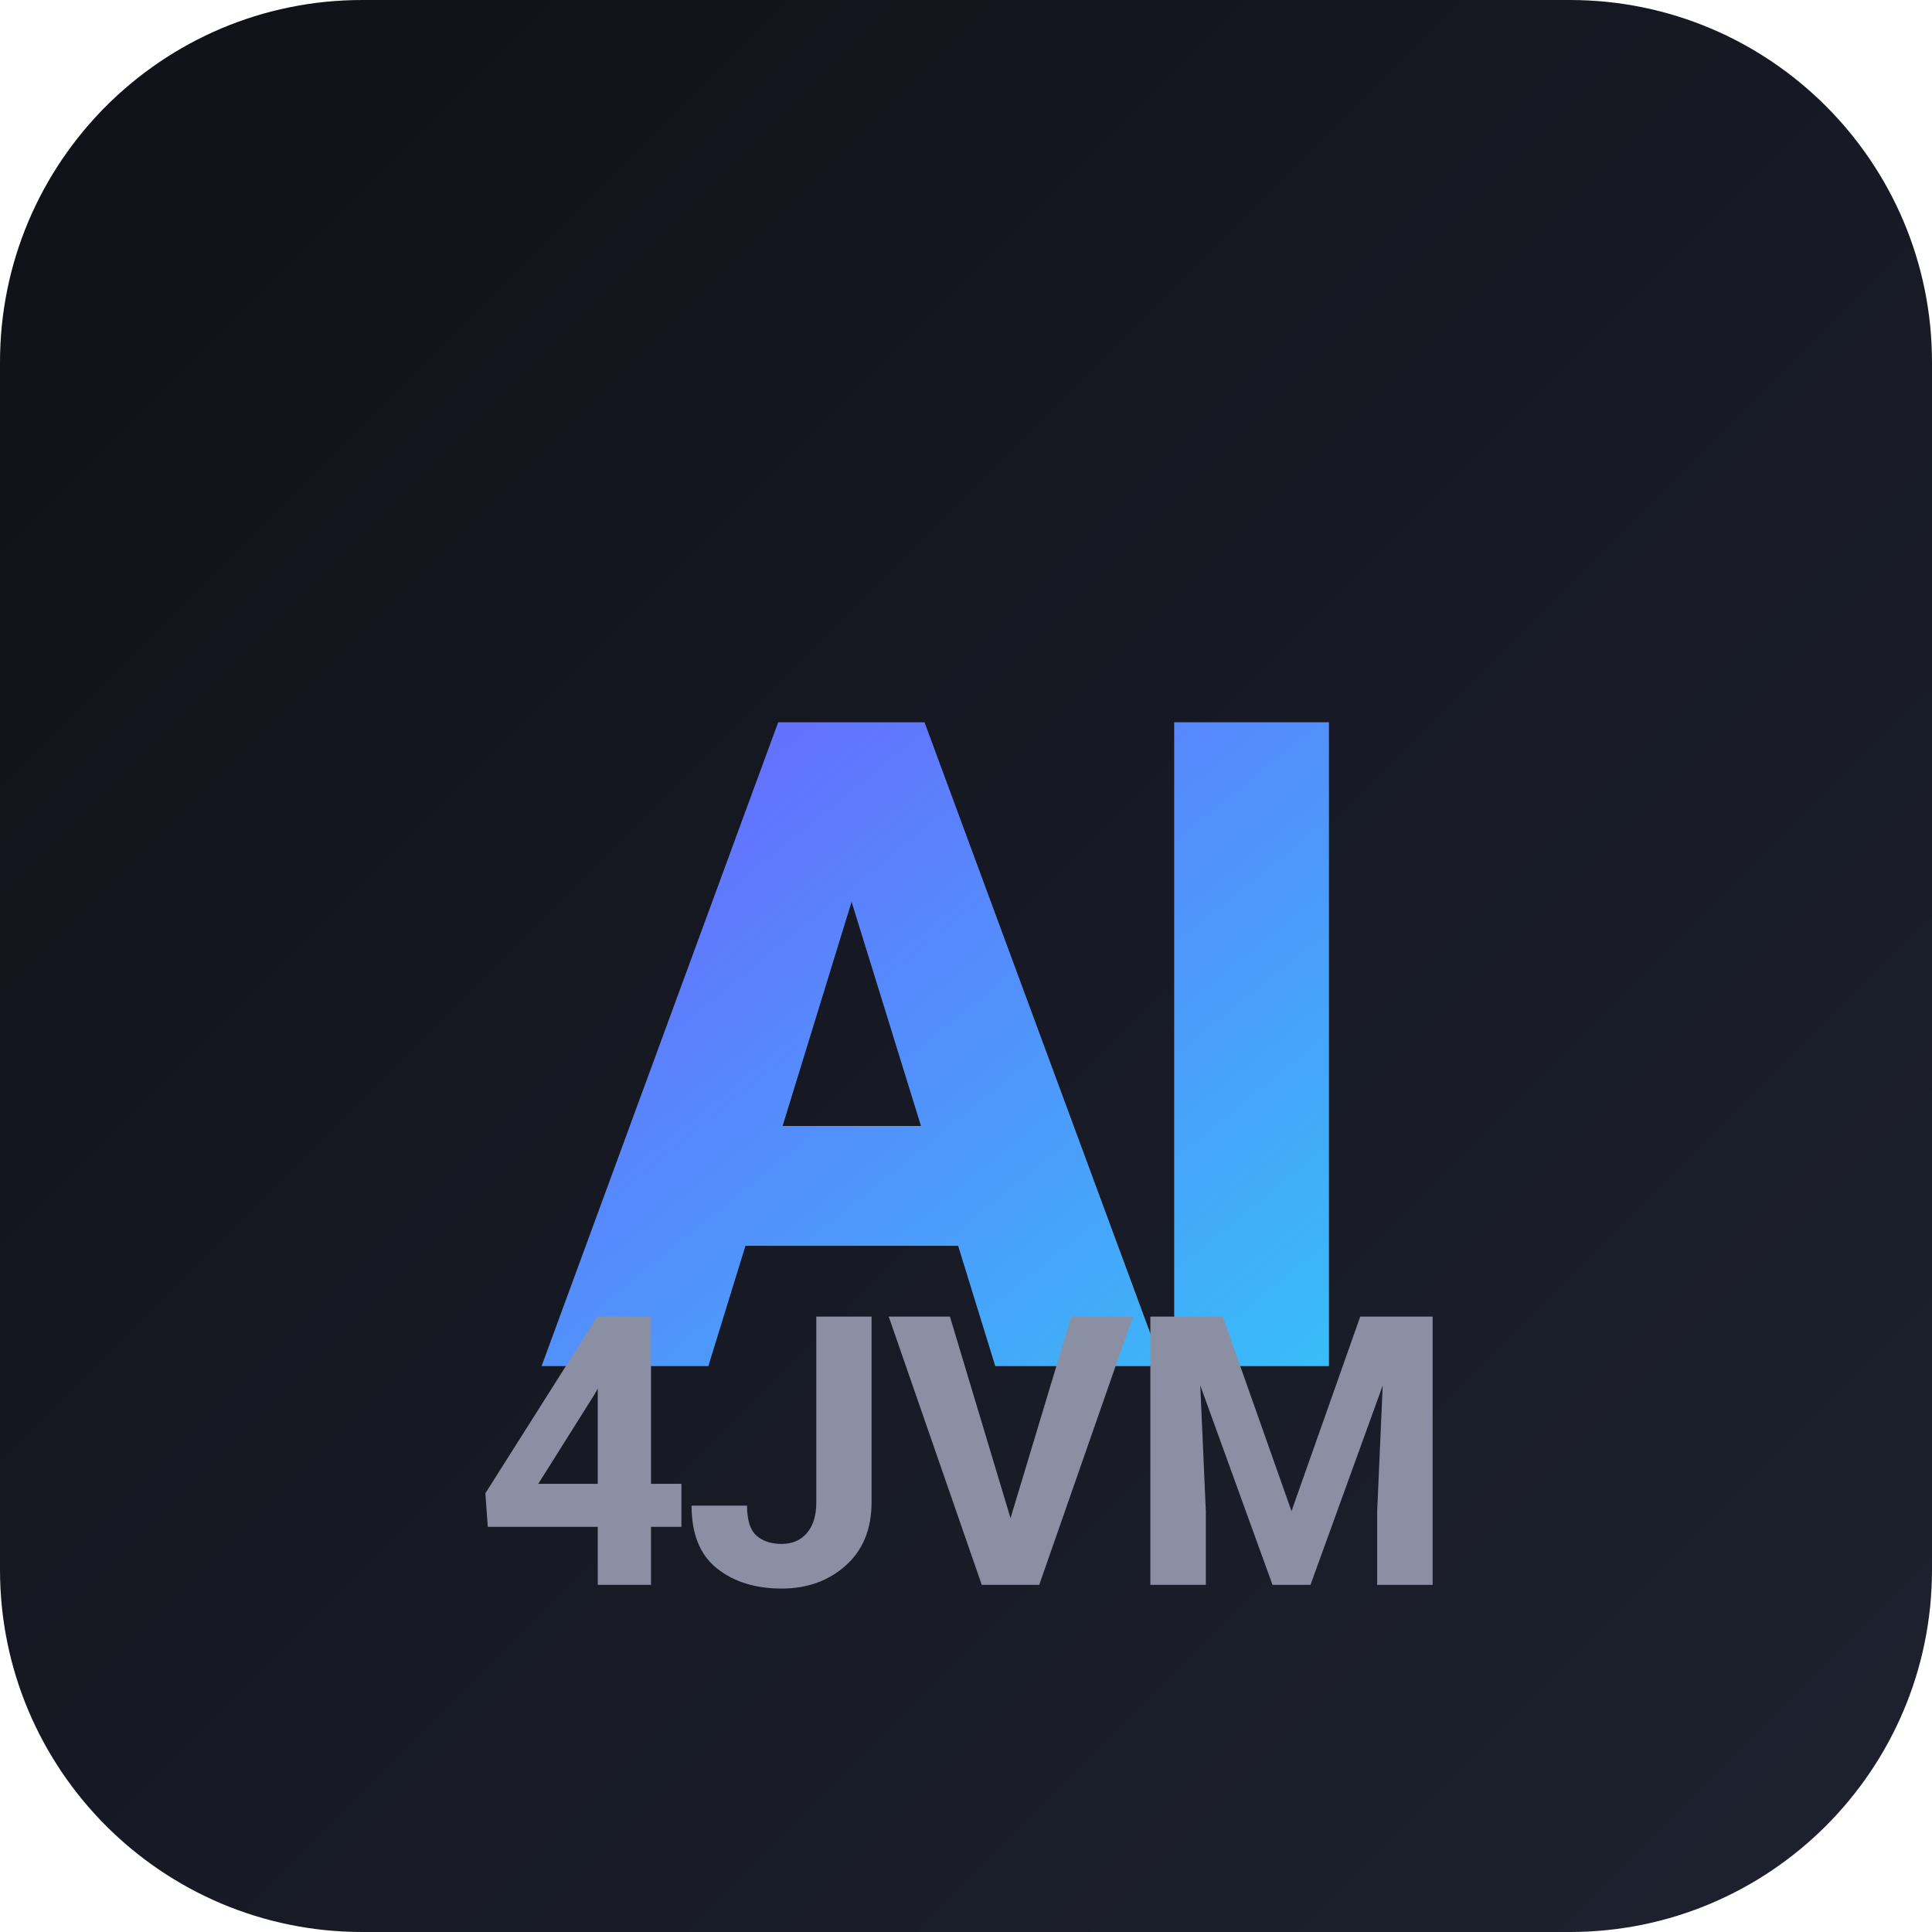
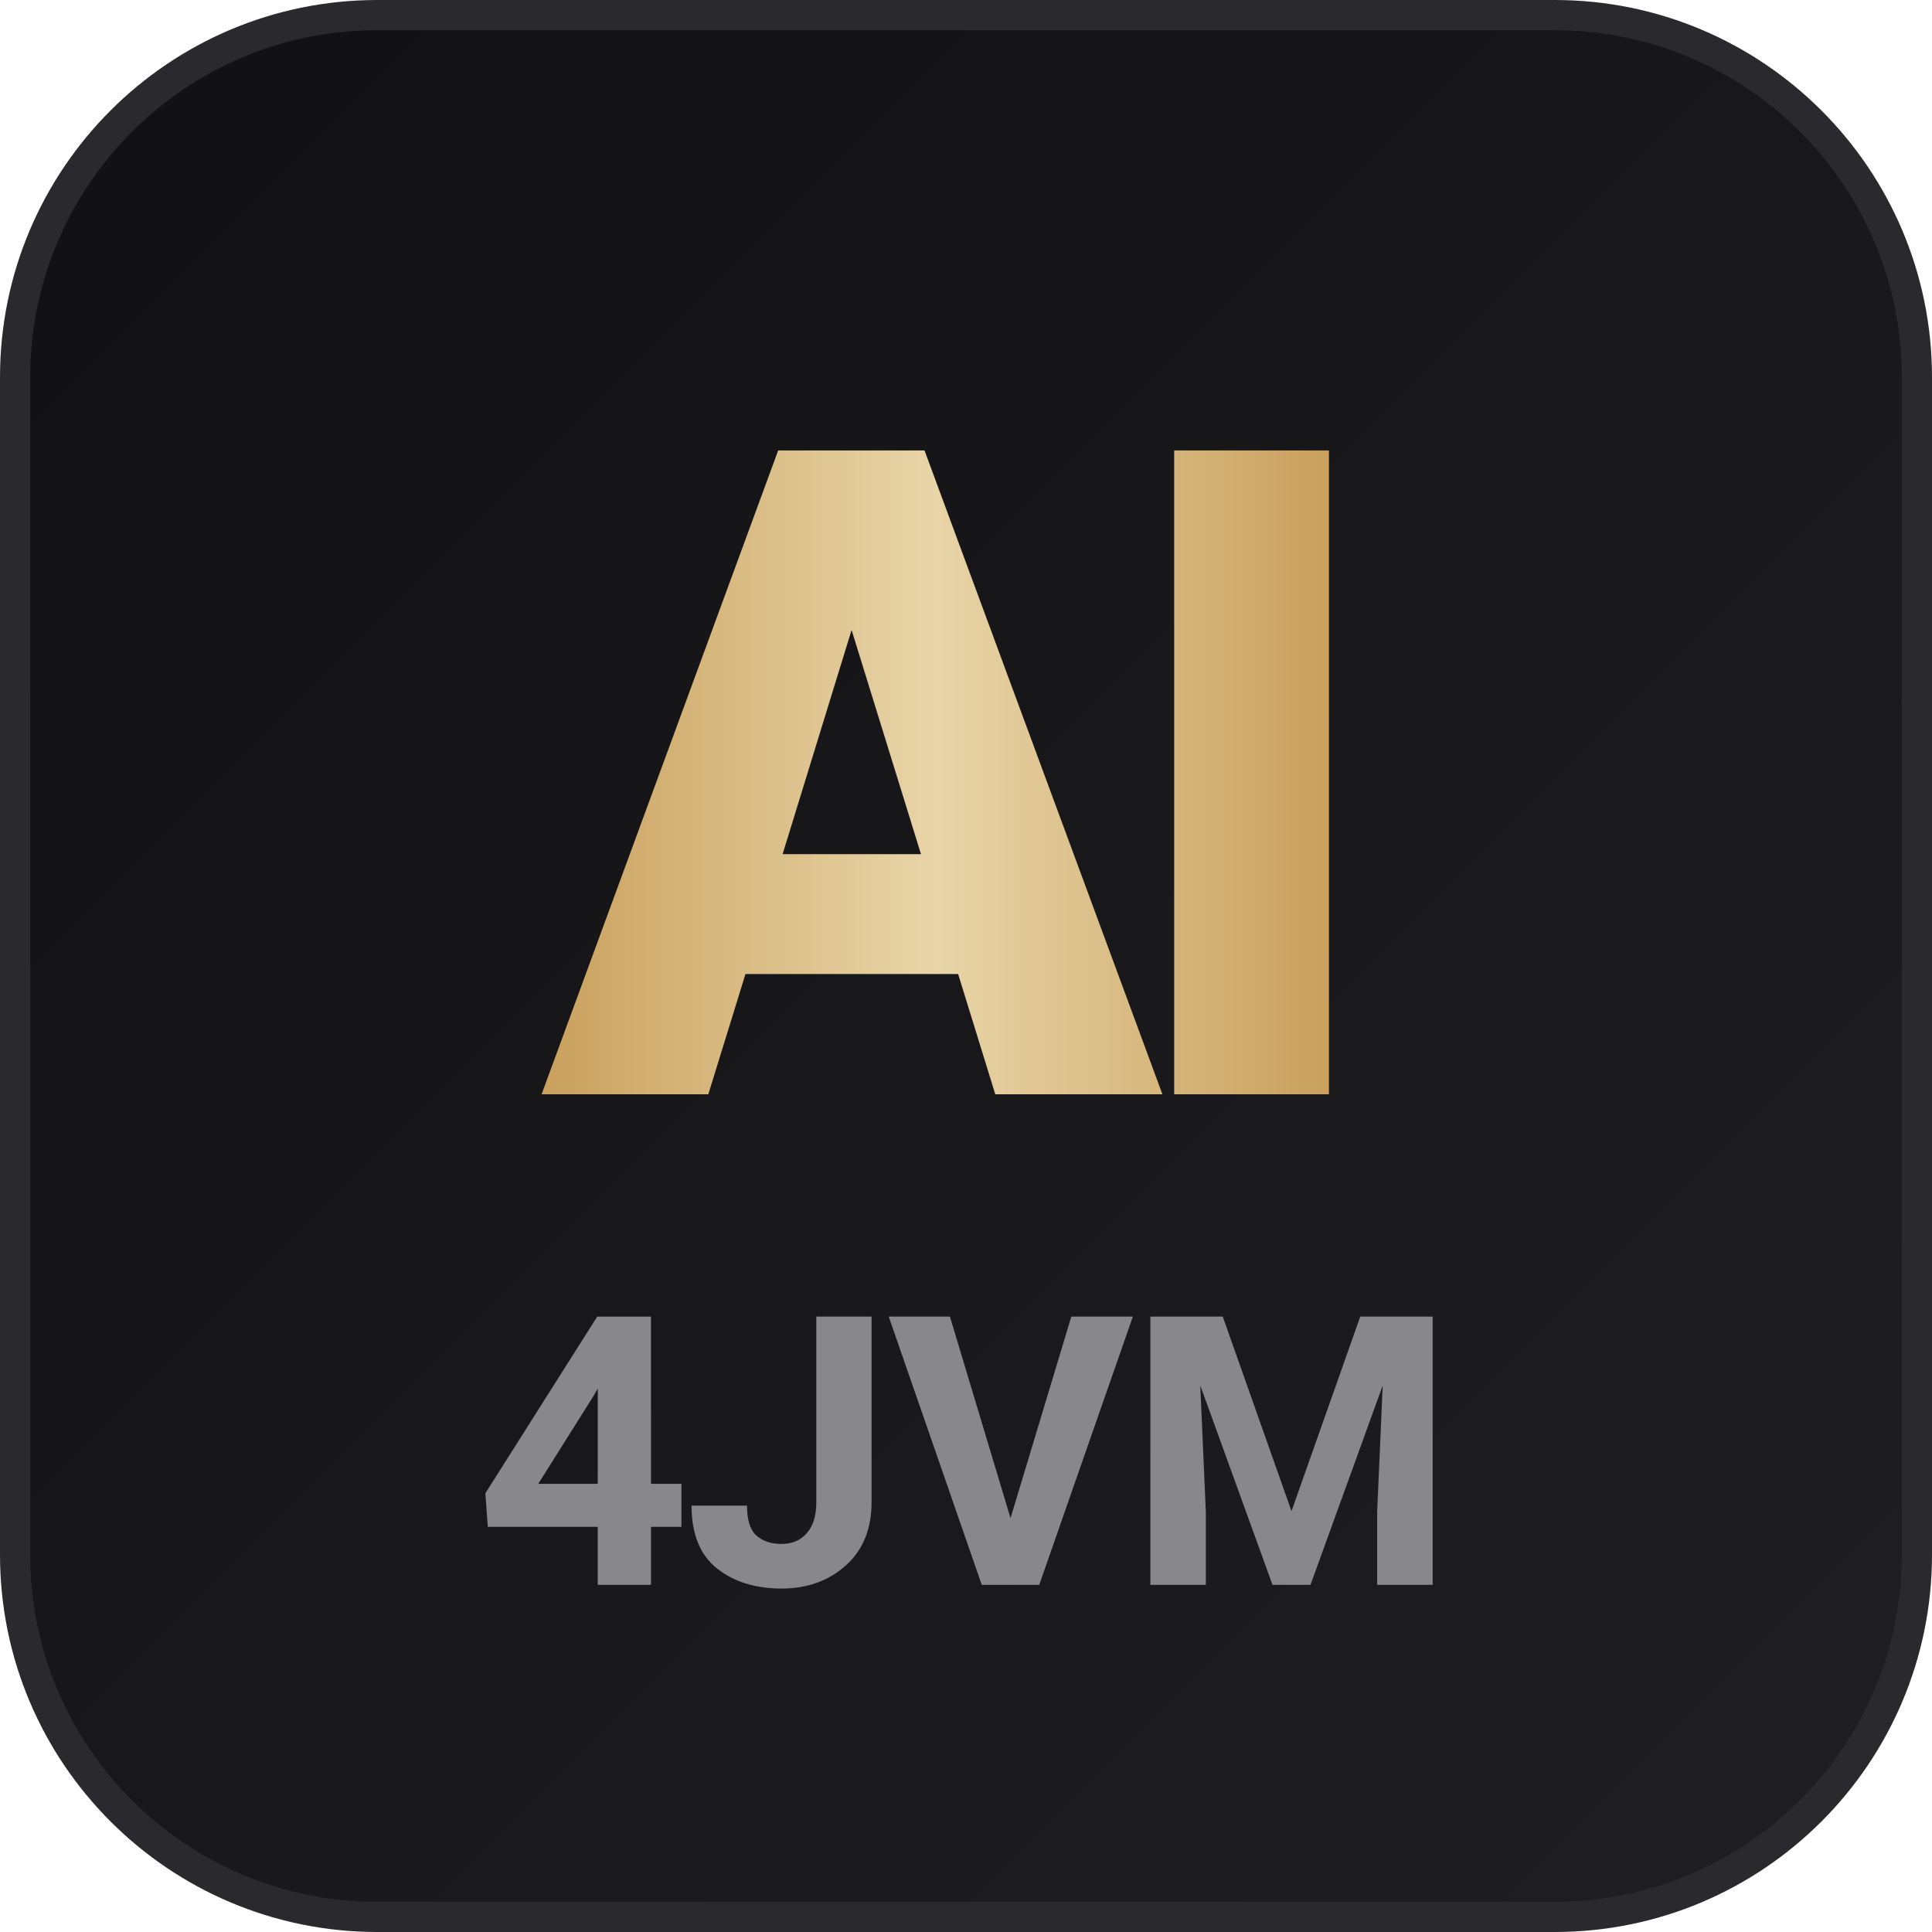
<svg xmlns="http://www.w3.org/2000/svg" width="512" height="512" viewBox="0 0 512 512">
  <defs>
    <linearGradient id="bg" x1="0%" y1="0%" x2="100%" y2="100%">
-       <stop offset="0%" stop-color="#0f1117" />
-       <stop offset="100%" stop-color="#1e2230" />
+       <stop offset="0%" stop-color="#111113" />
+       <stop offset="100%" stop-color="#1f1f23" />
    </linearGradient>
-     <linearGradient id="accent" x1="0%" y1="0%" x2="100%" y2="100%">
-       <stop offset="0%" stop-color="#6c63ff" />
-       <stop offset="100%" stop-color="#38bdf8" />
+     <linearGradient id="accent" x1="0%" y1="0%" x2="100%" y2="0%">
+       <stop offset="0%" stop-color="#c9a05c" />
+       <stop offset="50%" stop-color="#e8d5a8" />
+       <stop offset="100%" stop-color="#c9a05c" />
    </linearGradient>
  </defs>
-   <rect width="512" height="512" rx="96" fill="url(#bg)" />
-   <text x="256" y="280" font-family="system-ui, -apple-system, 'Segoe UI', Roboto, Arial, sans-serif" font-size="240" font-weight="800" fill="url(#accent)" text-anchor="middle" dominant-baseline="central" letter-spacing="-12">AI</text>
-   <text x="256" y="420" font-family="system-ui, -apple-system, 'Segoe UI', Roboto, Arial, sans-serif" font-size="100" font-weight="700" fill="#8b8fa3" text-anchor="middle" letter-spacing="-2">4JVM</text>
+   <rect x="4" y="4" width="504" height="504" rx="96" fill="url(#bg)" stroke="#2a2a2e" stroke-width="8" />
+   <text x="256" y="290" font-family="'IBM Plex Sans', system-ui, -apple-system, 'Segoe UI', 'Helvetica Neue', Roboto, Arial, sans-serif" font-size="240" font-weight="800" fill="url(#accent)" text-anchor="middle" letter-spacing="-12">AI</text>
+   <text x="256" y="420" font-family="'IBM Plex Sans', system-ui, -apple-system, 'Segoe UI', 'Helvetica Neue', Roboto, Arial, sans-serif" font-size="100" font-weight="700" fill="#87878c" text-anchor="middle" letter-spacing="-2">4JVM</text>
</svg>
